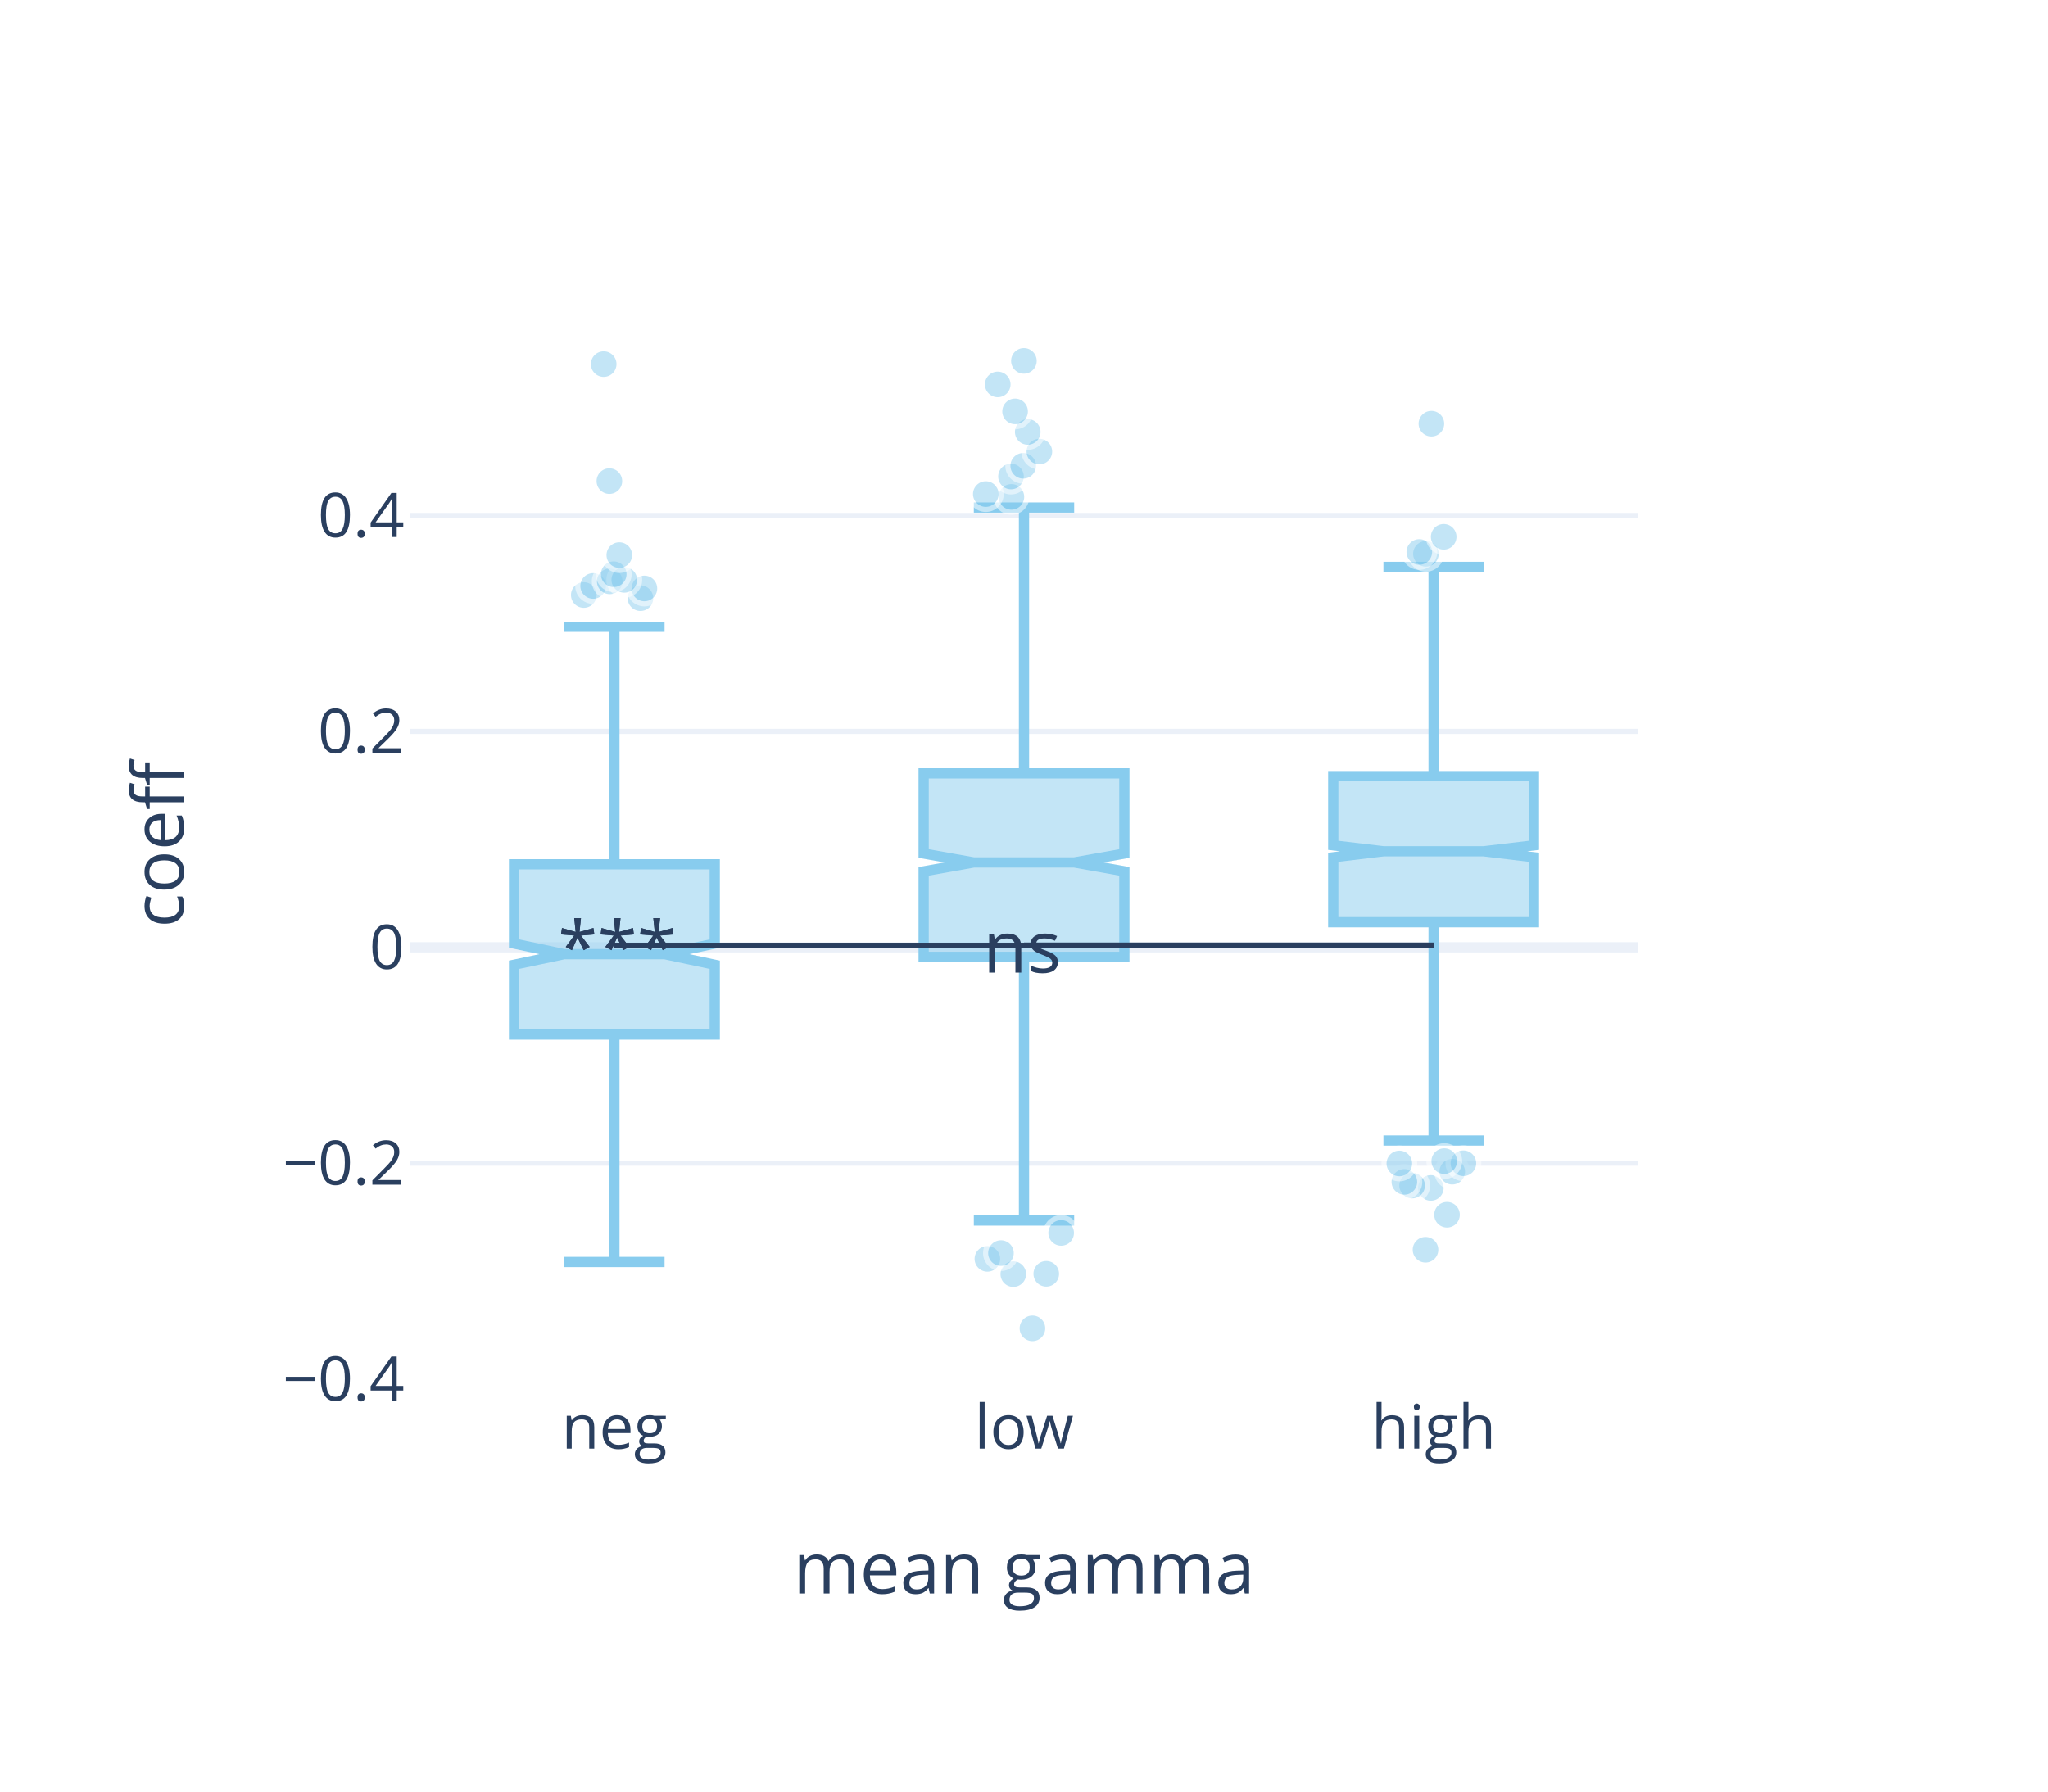
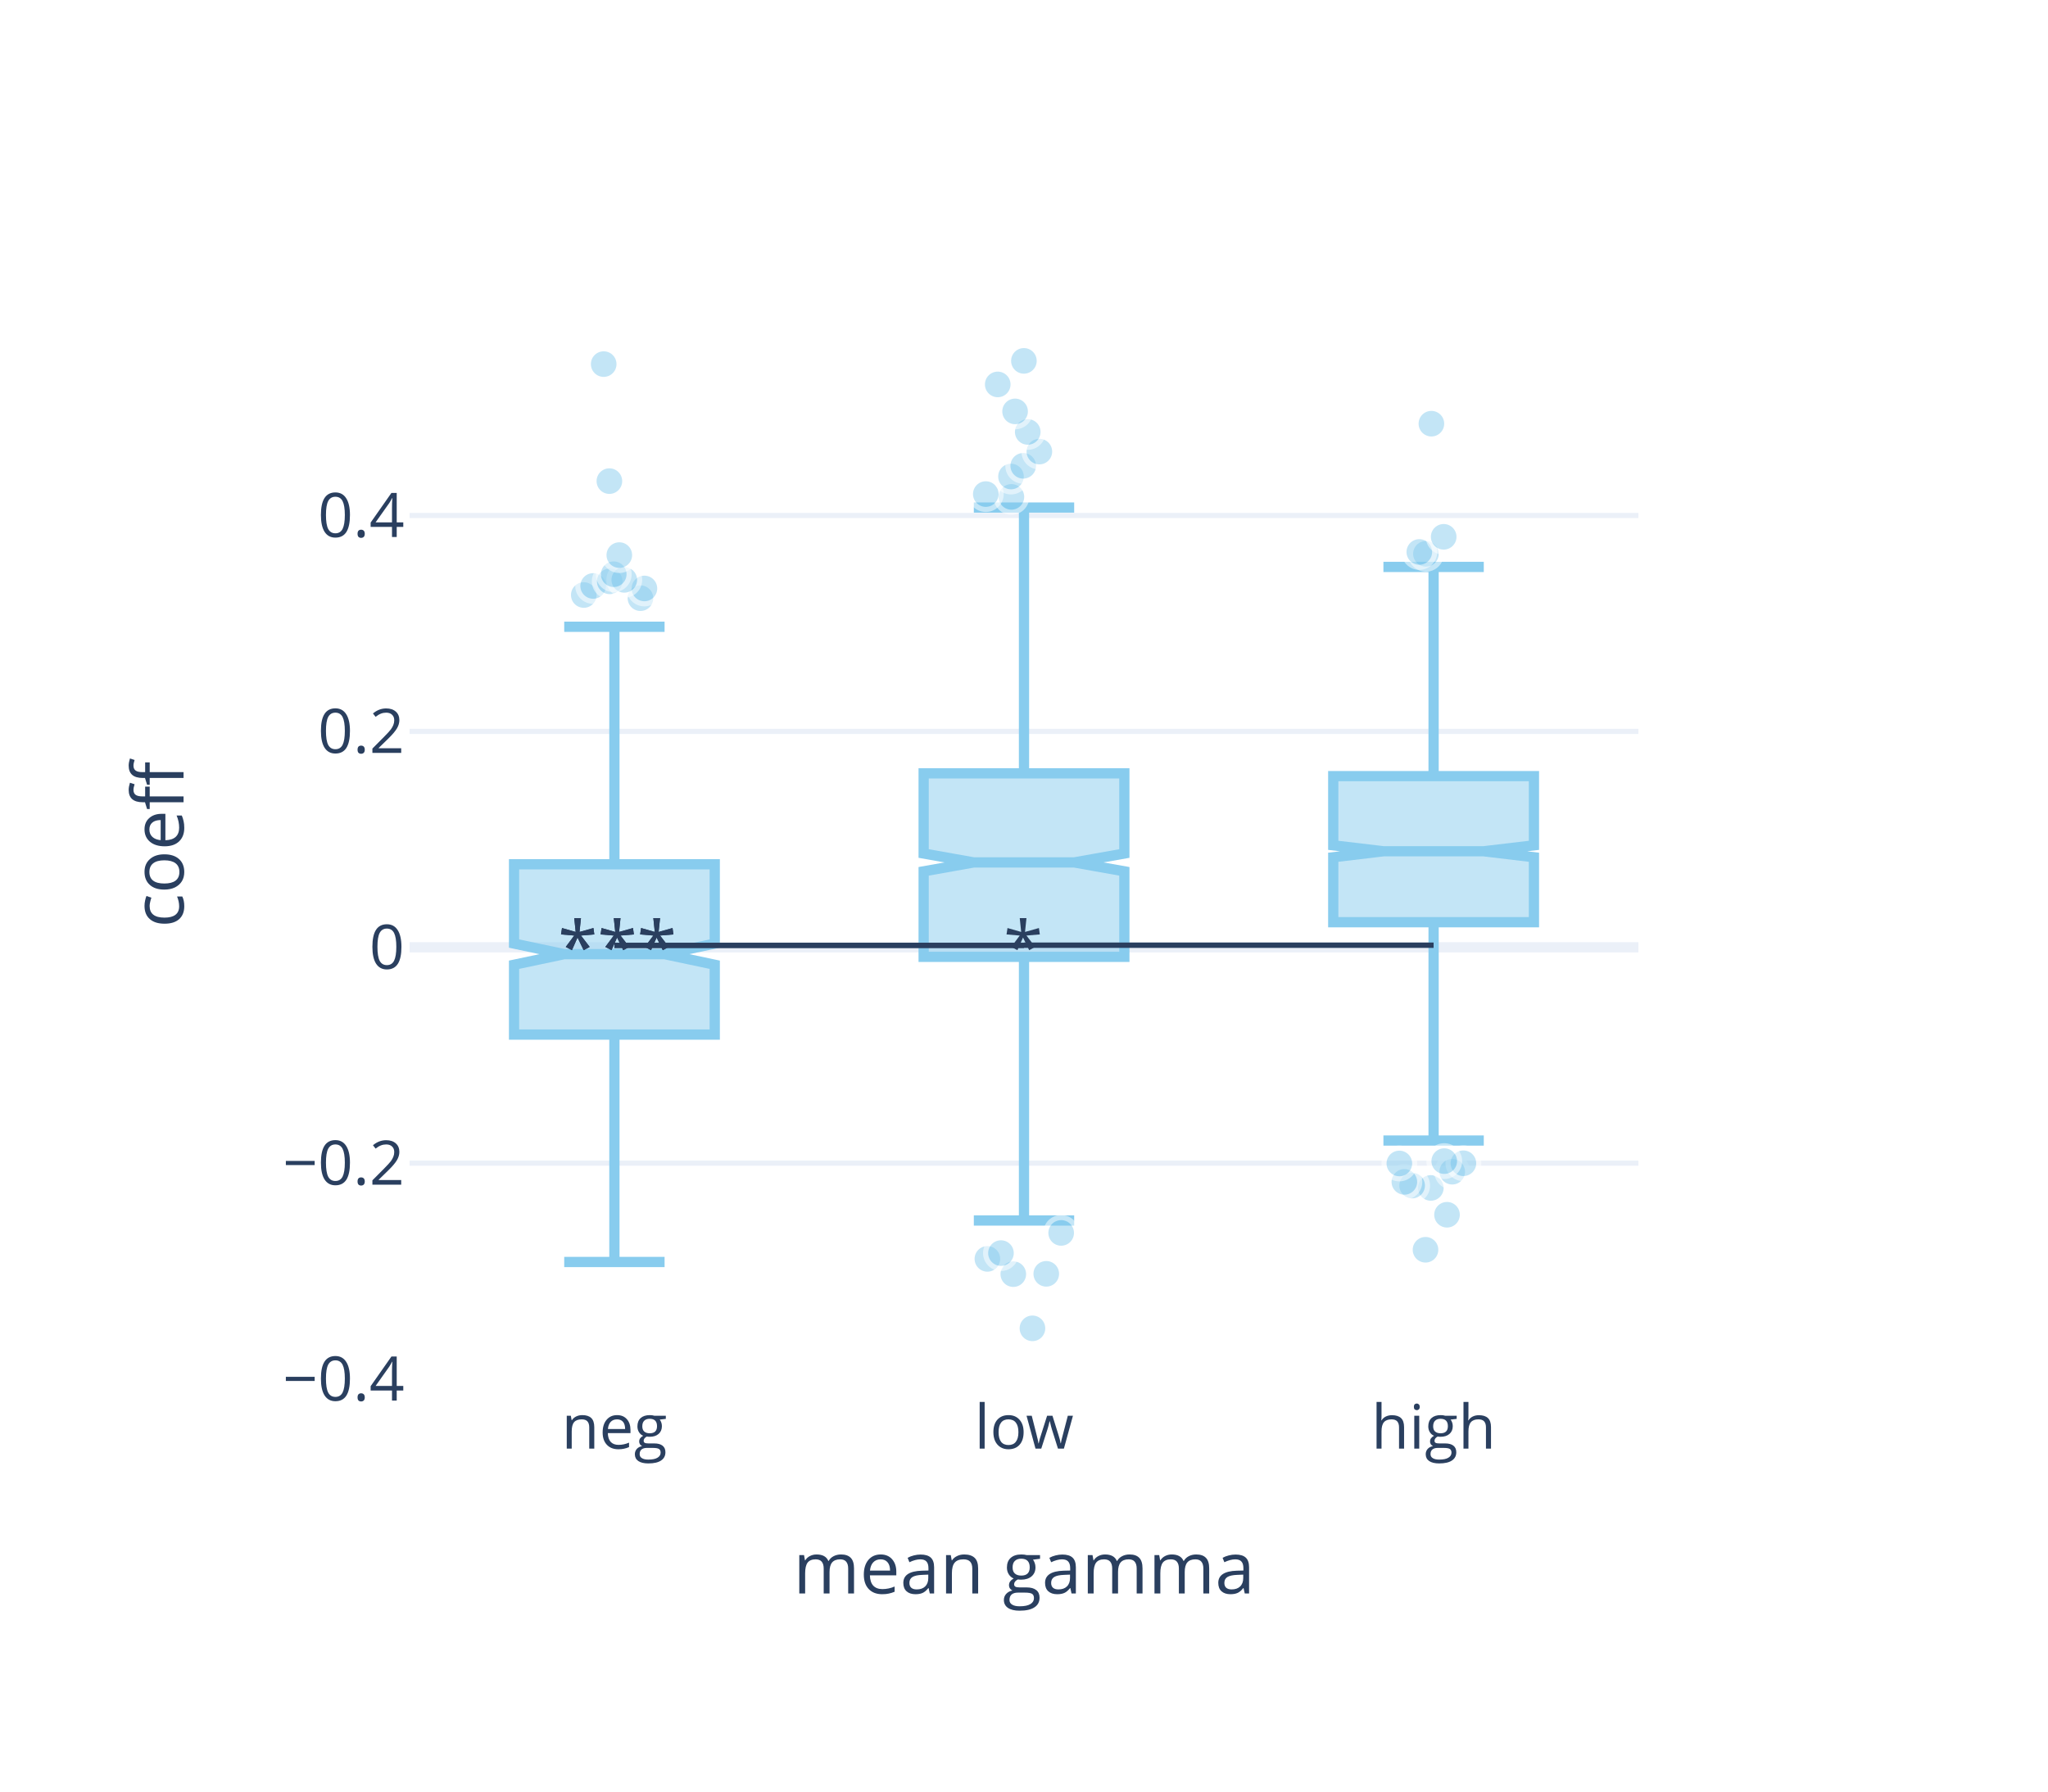
<svg xmlns="http://www.w3.org/2000/svg" class="main-svg" width="400" height="350" style="" viewBox="0 0 400 350">
  <rect x="0" y="0" width="400" height="350" style="fill: rgb(255, 255, 255); fill-opacity: 1;" />
-   <defs id="defs-655b40">
+   <defs id="defs-3f3468">
    <g class="clips">
-       <clipPath id="clip655b40xyplot" class="plotclip">
+       <clipPath id="clip3f3468xyplot" class="plotclip">
        <rect width="240" height="210" />
      </clipPath>
-       <clipPath class="axesclip" id="clip655b40x">
+       <clipPath class="axesclip" id="clip3f3468x">
        <rect x="80" y="0" width="240" height="350" />
      </clipPath>
-       <clipPath class="axesclip" id="clip655b40y">
+       <clipPath class="axesclip" id="clip3f3468y">
        <rect x="0" y="60" width="400" height="210" />
      </clipPath>
-       <clipPath class="axesclip" id="clip655b40xy">
+       <clipPath class="axesclip" id="clip3f3468xy">
        <rect x="80" y="60" width="240" height="210" />
      </clipPath>
    </g>
    <g class="gradients" />
    <g class="patterns" />
  </defs>
  <g class="bglayer" />
  <g class="layer-below">
    <g class="imagelayer" />
    <g class="shapelayer" />
  </g>
  <g class="cartesianlayer">
    <g class="subplot xy">
      <g class="layer-subplot">
        <g class="shapelayer" />
        <g class="imagelayer" />
      </g>
      <g class="minor-gridlayer">
        <g class="x" />
        <g class="y" />
      </g>
      <g class="gridlayer">
        <g class="x" />
        <g class="y">
          <path class="ygrid crisp" transform="translate(0,227.23)" d="M80,0h240" style="stroke: rgb(235, 240, 248); stroke-opacity: 1; stroke-width: 1px;" />
          <path class="ygrid crisp" transform="translate(0,142.88)" d="M80,0h240" style="stroke: rgb(235, 240, 248); stroke-opacity: 1; stroke-width: 1px;" />
          <path class="ygrid crisp" transform="translate(0,100.7)" d="M80,0h240" style="stroke: rgb(235, 240, 248); stroke-opacity: 1; stroke-width: 1px;" />
        </g>
      </g>
      <g class="zerolinelayer">
        <path class="yzl zl crisp" transform="translate(0,185.06)" d="M80,0h240" style="stroke: rgb(235, 240, 248); stroke-opacity: 1; stroke-width: 2px;" />
      </g>
      <g class="layer-between">
        <g class="shapelayer" />
        <g class="imagelayer" />
      </g>
      <path class="xlines-below" />
      <path class="ylines-below" />
      <g class="overlines-below" />
      <g class="xaxislayer-below" />
      <g class="yaxislayer-below" />
      <g class="overaxes-below" />
      <g class="overplot">
-         <g class="xy" transform="translate(80,60)" clip-path="url(#clip655b40xyplot)">
+         <g class="xy" transform="translate(80,60)" clip-path="url(#clip3f3468xyplot)">
          <g class="boxlayer mlayer">
            <g class="trace boxes" style="opacity: 1;">
              <path class="box" d="M30.2,126.4H49.8M20.4,142.11H59.6V128.47L49.8,126.4L59.6,124.33V108.84H20.4V124.33L30.2,126.4L20.4,128.47ZM40,142.11V186.54M40,108.84V62.44M30.2,186.54H49.8M30.2,62.44H49.8" style="vector-effect: none; stroke-width: 2px; stroke: rgb(136, 204, 238); stroke-opacity: 1; fill: rgb(136, 204, 238); fill-opacity: 0.5;" />
              <path class="box" d="M110.2,108.48H129.8M100.4,126.93H139.6V110.22L129.8,108.48L139.6,106.74V91.08H100.4V106.74L110.2,108.48L100.4,110.22ZM120,126.93V178.43M120,91.08V39.15M110.2,178.43H129.8M110.2,39.15H129.8" style="vector-effect: none; stroke-width: 2px; stroke: rgb(136, 204, 238); stroke-opacity: 1; fill: rgb(136, 204, 238); fill-opacity: 0.5;" />
              <path class="box" d="M190.2,106.3H209.8M180.4,120.16H219.6V107.47L209.8,106.3L219.6,105.14V91.62H180.4V105.14L190.2,106.3L180.4,107.47ZM200,120.16V162.81M200,91.62V50.75M190.2,162.81H209.8M190.2,50.75H209.8" style="vector-effect: none; stroke-width: 2px; stroke: rgb(136, 204, 238); stroke-opacity: 1; fill: rgb(136, 204, 238); fill-opacity: 0.5;" />
              <g class="points">
                <path class="point" transform="translate(45.09,56.86)" d="M3,0A3,3 0 1,1 0,-3A3,3 0 0,1 3,0Z" style="opacity: 0.5; stroke-width: 1px; fill: rgb(136, 204, 238); fill-opacity: 1; stroke: rgb(255, 255, 255); stroke-opacity: 1;" />
                <path class="point" transform="translate(34.02,56.24)" d="M3,0A3,3 0 1,1 0,-3A3,3 0 0,1 3,0Z" style="opacity: 0.5; stroke-width: 1px; fill: rgb(136, 204, 238); fill-opacity: 1; stroke: rgb(255, 255, 255); stroke-opacity: 1;" />
                <path class="point" transform="translate(45.86,54.96)" d="M3,0A3,3 0 1,1 0,-3A3,3 0 0,1 3,0Z" style="opacity: 0.5; stroke-width: 1px; fill: rgb(136, 204, 238); fill-opacity: 1; stroke: rgb(255, 255, 255); stroke-opacity: 1;" />
                <path class="point" transform="translate(35.85,54.47)" d="M3,0A3,3 0 1,1 0,-3A3,3 0 0,1 3,0Z" style="opacity: 0.5; stroke-width: 1px; fill: rgb(136, 204, 238); fill-opacity: 1; stroke: rgb(255, 255, 255); stroke-opacity: 1;" />
                <path class="point" transform="translate(39.09,53.57)" d="M3,0A3,3 0 1,1 0,-3A3,3 0 0,1 3,0Z" style="opacity: 0.5; stroke-width: 1px; fill: rgb(136, 204, 238); fill-opacity: 1; stroke: rgb(255, 255, 255); stroke-opacity: 1;" />
                <path class="point" transform="translate(41.93,53.28)" d="M3,0A3,3 0 1,1 0,-3A3,3 0 0,1 3,0Z" style="opacity: 0.5; stroke-width: 1px; fill: rgb(136, 204, 238); fill-opacity: 1; stroke: rgb(255, 255, 255); stroke-opacity: 1;" />
                <path class="point" transform="translate(39.87,52.18)" d="M3,0A3,3 0 1,1 0,-3A3,3 0 0,1 3,0Z" style="opacity: 0.5; stroke-width: 1px; fill: rgb(136, 204, 238); fill-opacity: 1; stroke: rgb(255, 255, 255); stroke-opacity: 1;" />
                <path class="point" transform="translate(40.96,48.44)" d="M3,0A3,3 0 1,1 0,-3A3,3 0 0,1 3,0Z" style="opacity: 0.5; stroke-width: 1px; fill: rgb(136, 204, 238); fill-opacity: 1; stroke: rgb(255, 255, 255); stroke-opacity: 1;" />
                <path class="point" transform="translate(39.02,33.99)" d="M3,0A3,3 0 1,1 0,-3A3,3 0 0,1 3,0Z" style="opacity: 0.5; stroke-width: 1px; fill: rgb(136, 204, 238); fill-opacity: 1; stroke: rgb(255, 255, 255); stroke-opacity: 1;" />
                <path class="point" transform="translate(37.91,11.13)" d="M3,0A3,3 0 1,1 0,-3A3,3 0 0,1 3,0Z" style="opacity: 0.5; stroke-width: 1px; fill: rgb(136, 204, 238); fill-opacity: 1; stroke: rgb(255, 255, 255); stroke-opacity: 1;" />
              </g>
              <g class="points">
                <path class="point" transform="translate(121.65,199.5)" d="M3,0A3,3 0 1,1 0,-3A3,3 0 0,1 3,0Z" style="opacity: 0.5; stroke-width: 1px; fill: rgb(136, 204, 238); fill-opacity: 1; stroke: rgb(255, 255, 255); stroke-opacity: 1;" />
                <path class="point" transform="translate(117.91,188.91)" d="M3,0A3,3 0 1,1 0,-3A3,3 0 0,1 3,0Z" style="opacity: 0.5; stroke-width: 1px; fill: rgb(136, 204, 238); fill-opacity: 1; stroke: rgb(255, 255, 255); stroke-opacity: 1;" />
                <path class="point" transform="translate(124.35,188.85)" d="M3,0A3,3 0 1,1 0,-3A3,3 0 0,1 3,0Z" style="opacity: 0.5; stroke-width: 1px; fill: rgb(136, 204, 238); fill-opacity: 1; stroke: rgb(255, 255, 255); stroke-opacity: 1;" />
                <path class="point" transform="translate(112.85,185.93)" d="M3,0A3,3 0 1,1 0,-3A3,3 0 0,1 3,0Z" style="opacity: 0.5; stroke-width: 1px; fill: rgb(136, 204, 238); fill-opacity: 1; stroke: rgb(255, 255, 255); stroke-opacity: 1;" />
                <path class="point" transform="translate(115.5,184.8)" d="M3,0A3,3 0 1,1 0,-3A3,3 0 0,1 3,0Z" style="opacity: 0.5; stroke-width: 1px; fill: rgb(136, 204, 238); fill-opacity: 1; stroke: rgb(255, 255, 255); stroke-opacity: 1;" />
                <path class="point" transform="translate(127.26,180.86)" d="M3,0A3,3 0 1,1 0,-3A3,3 0 0,1 3,0Z" style="opacity: 0.5; stroke-width: 1px; fill: rgb(136, 204, 238); fill-opacity: 1; stroke: rgb(255, 255, 255); stroke-opacity: 1;" />
                <path class="point" transform="translate(117.54,37.07)" d="M3,0A3,3 0 1,1 0,-3A3,3 0 0,1 3,0Z" style="opacity: 0.5; stroke-width: 1px; fill: rgb(136, 204, 238); fill-opacity: 1; stroke: rgb(255, 255, 255); stroke-opacity: 1;" />
                <path class="point" transform="translate(112.54,36.52)" d="M3,0A3,3 0 1,1 0,-3A3,3 0 0,1 3,0Z" style="opacity: 0.5; stroke-width: 1px; fill: rgb(136, 204, 238); fill-opacity: 1; stroke: rgb(255, 255, 255); stroke-opacity: 1;" />
                <path class="point" transform="translate(117.46,33.09)" d="M3,0A3,3 0 1,1 0,-3A3,3 0 0,1 3,0Z" style="opacity: 0.5; stroke-width: 1px; fill: rgb(136, 204, 238); fill-opacity: 1; stroke: rgb(255, 255, 255); stroke-opacity: 1;" />
                <path class="point" transform="translate(119.85,31)" d="M3,0A3,3 0 1,1 0,-3A3,3 0 0,1 3,0Z" style="opacity: 0.5; stroke-width: 1px; fill: rgb(136, 204, 238); fill-opacity: 1; stroke: rgb(255, 255, 255); stroke-opacity: 1;" />
                <path class="point" transform="translate(123,28.22)" d="M3,0A3,3 0 1,1 0,-3A3,3 0 0,1 3,0Z" style="opacity: 0.5; stroke-width: 1px; fill: rgb(136, 204, 238); fill-opacity: 1; stroke: rgb(255, 255, 255); stroke-opacity: 1;" />
                <path class="point" transform="translate(120.73,24.38)" d="M3,0A3,3 0 1,1 0,-3A3,3 0 0,1 3,0Z" style="opacity: 0.5; stroke-width: 1px; fill: rgb(136, 204, 238); fill-opacity: 1; stroke: rgb(255, 255, 255); stroke-opacity: 1;" />
                <path class="point" transform="translate(118.26,20.37)" d="M3,0A3,3 0 1,1 0,-3A3,3 0 0,1 3,0Z" style="opacity: 0.5; stroke-width: 1px; fill: rgb(136, 204, 238); fill-opacity: 1; stroke: rgb(255, 255, 255); stroke-opacity: 1;" />
                <path class="point" transform="translate(114.87,15.1)" d="M3,0A3,3 0 1,1 0,-3A3,3 0 0,1 3,0Z" style="opacity: 0.5; stroke-width: 1px; fill: rgb(136, 204, 238); fill-opacity: 1; stroke: rgb(255, 255, 255); stroke-opacity: 1;" />
                <path class="point" transform="translate(119.98,10.5)" d="M3,0A3,3 0 1,1 0,-3A3,3 0 0,1 3,0Z" style="opacity: 0.5; stroke-width: 1px; fill: rgb(136, 204, 238); fill-opacity: 1; stroke: rgb(255, 255, 255); stroke-opacity: 1;" />
              </g>
              <g class="points">
                <path class="point" transform="translate(198.42,184.15)" d="M3,0A3,3 0 1,1 0,-3A3,3 0 0,1 3,0Z" style="opacity: 0.5; stroke-width: 1px; fill: rgb(136, 204, 238); fill-opacity: 1; stroke: rgb(255, 255, 255); stroke-opacity: 1;" />
                <path class="point" transform="translate(202.62,177.31)" d="M3,0A3,3 0 1,1 0,-3A3,3 0 0,1 3,0Z" style="opacity: 0.5; stroke-width: 1px; fill: rgb(136, 204, 238); fill-opacity: 1; stroke: rgb(255, 255, 255); stroke-opacity: 1;" />
                <path class="point" transform="translate(199.46,172.07)" d="M3,0A3,3 0 1,1 0,-3A3,3 0 0,1 3,0Z" style="opacity: 0.5; stroke-width: 1px; fill: rgb(136, 204, 238); fill-opacity: 1; stroke: rgb(255, 255, 255); stroke-opacity: 1;" />
                <path class="point" transform="translate(195.81,171.61)" d="M3,0A3,3 0 1,1 0,-3A3,3 0 0,1 3,0Z" style="opacity: 0.5; stroke-width: 1px; fill: rgb(136, 204, 238); fill-opacity: 1; stroke: rgb(255, 255, 255); stroke-opacity: 1;" />
                <path class="point" transform="translate(194.29,170.89)" d="M3,0A3,3 0 1,1 0,-3A3,3 0 0,1 3,0Z" style="opacity: 0.5; stroke-width: 1px; fill: rgb(136, 204, 238); fill-opacity: 1; stroke: rgb(255, 255, 255); stroke-opacity: 1;" />
                <path class="point" transform="translate(203.64,168.9)" d="M3,0A3,3 0 1,1 0,-3A3,3 0 0,1 3,0Z" style="opacity: 0.5; stroke-width: 1px; fill: rgb(136, 204, 238); fill-opacity: 1; stroke: rgb(255, 255, 255); stroke-opacity: 1;" />
                <path class="point" transform="translate(193.31,167.29)" d="M3,0A3,3 0 1,1 0,-3A3,3 0 0,1 3,0Z" style="opacity: 0.5; stroke-width: 1px; fill: rgb(136, 204, 238); fill-opacity: 1; stroke: rgb(255, 255, 255); stroke-opacity: 1;" />
                <path class="point" transform="translate(205.82,167.25)" d="M3,0A3,3 0 1,1 0,-3A3,3 0 0,1 3,0Z" style="opacity: 0.5; stroke-width: 1px; fill: rgb(136, 204, 238); fill-opacity: 1; stroke: rgb(255, 255, 255); stroke-opacity: 1;" />
                <path class="point" transform="translate(202.08,166.83)" d="M3,0A3,3 0 1,1 0,-3A3,3 0 0,1 3,0Z" style="opacity: 0.5; stroke-width: 1px; fill: rgb(136, 204, 238); fill-opacity: 1; stroke: rgb(255, 255, 255); stroke-opacity: 1;" />
                <path class="point" transform="translate(198.5,48.19)" d="M3,0A3,3 0 1,1 0,-3A3,3 0 0,1 3,0Z" style="opacity: 0.5; stroke-width: 1px; fill: rgb(136, 204, 238); fill-opacity: 1; stroke: rgb(255, 255, 255); stroke-opacity: 1;" />
                <path class="point" transform="translate(197.21,47.83)" d="M3,0A3,3 0 1,1 0,-3A3,3 0 0,1 3,0Z" style="opacity: 0.5; stroke-width: 1px; fill: rgb(136, 204, 238); fill-opacity: 1; stroke: rgb(255, 255, 255); stroke-opacity: 1;" />
                <path class="point" transform="translate(201.97,44.87)" d="M3,0A3,3 0 1,1 0,-3A3,3 0 0,1 3,0Z" style="opacity: 0.5; stroke-width: 1px; fill: rgb(136, 204, 238); fill-opacity: 1; stroke: rgb(255, 255, 255); stroke-opacity: 1;" />
                <path class="point" transform="translate(199.57,22.77)" d="M3,0A3,3 0 1,1 0,-3A3,3 0 0,1 3,0Z" style="opacity: 0.5; stroke-width: 1px; fill: rgb(136, 204, 238); fill-opacity: 1; stroke: rgb(255, 255, 255); stroke-opacity: 1;" />
              </g>
            </g>
          </g>
        </g>
      </g>
      <g class="zerolinelayer-above" />
      <path class="xlines-above crisp" d="M0,0" style="fill: none;" />
      <path class="ylines-above crisp" d="M0,0" style="fill: none;" />
      <g class="overlines-above" />
      <g class="xaxislayer-above">
        <g class="xtick">
          <text text-anchor="middle" x="0" y="283" transform="translate(120,0)" style="font-family: 'Open Sans', verdana, arial, sans-serif; font-size: 12px; fill: rgb(42, 63, 95); fill-opacity: 1; white-space: pre;">neg</text>
        </g>
        <g class="xtick">
          <text text-anchor="middle" x="0" y="283" transform="translate(200,0)" style="font-family: 'Open Sans', verdana, arial, sans-serif; font-size: 12px; fill: rgb(42, 63, 95); fill-opacity: 1; white-space: pre;">low</text>
        </g>
        <g class="xtick">
          <text text-anchor="middle" x="0" y="283" transform="translate(280,0)" style="font-family: 'Open Sans', verdana, arial, sans-serif; font-size: 12px; fill: rgb(42, 63, 95); fill-opacity: 1; white-space: pre;">high</text>
        </g>
      </g>
      <g class="yaxislayer-above">
        <g class="ytick">
          <text text-anchor="end" x="79" y="4.2" transform="translate(0,269.41)" style="font-family: 'Open Sans', verdana, arial, sans-serif; font-size: 12px; fill: rgb(42, 63, 95); fill-opacity: 1; white-space: pre;">−0.4</text>
        </g>
        <g class="ytick">
          <text text-anchor="end" x="79" y="4.2" style="font-family: 'Open Sans', verdana, arial, sans-serif; font-size: 12px; fill: rgb(42, 63, 95); fill-opacity: 1; white-space: pre;" transform="translate(0,227.23)">−0.2</text>
        </g>
        <g class="ytick">
          <text text-anchor="end" x="79" y="4.2" style="font-family: 'Open Sans', verdana, arial, sans-serif; font-size: 12px; fill: rgb(42, 63, 95); fill-opacity: 1; white-space: pre;" transform="translate(0,185.06)">0</text>
        </g>
        <g class="ytick">
          <text text-anchor="end" x="79" y="4.2" style="font-family: 'Open Sans', verdana, arial, sans-serif; font-size: 12px; fill: rgb(42, 63, 95); fill-opacity: 1; white-space: pre;" transform="translate(0,142.88)">0.2</text>
        </g>
        <g class="ytick">
          <text text-anchor="end" x="79" y="4.2" style="font-family: 'Open Sans', verdana, arial, sans-serif; font-size: 12px; fill: rgb(42, 63, 95); fill-opacity: 1; white-space: pre;" transform="translate(0,100.7)">0.4</text>
        </g>
      </g>
      <g class="overaxes-above" />
    </g>
  </g>
  <g class="polarlayer" />
  <g class="smithlayer" />
  <g class="ternarylayer" />
  <g class="geolayer" />
  <g class="funnelarealayer" />
  <g class="pielayer" />
  <g class="iciclelayer" />
  <g class="treemaplayer" />
  <g class="sunburstlayer" />
  <g class="glimages" />
-   <defs id="topdefs-655b40">
+   <defs id="topdefs-3f3468">
    <g class="clips" />
  </defs>
  <g class="layer-above">
    <g class="imagelayer" />
    <g class="shapelayer">
-       <g class="shape-group" data-index="0" clip-path="url(#clip655b40xy)">
+       <g class="shape-group" data-index="0" clip-path="url(#clip3f3468xy)">
        <path data-index="0" fill-rule="evenodd" d="M120,184.71L200,184.71" style="opacity: 1; stroke: rgb(42, 63, 95); stroke-opacity: 1; fill: rgb(0, 0, 0); fill-opacity: 0; stroke-width: 1px;" />
      </g>
-       <g class="shape-group" data-index="1" clip-path="url(#clip655b40xy)">
+       <g class="shape-group" data-index="1" clip-path="url(#clip3f3468xy)">
        <path data-index="1" fill-rule="evenodd" d="M120,184.67L280,184.67" style="opacity: 1; stroke: rgb(42, 63, 95); stroke-opacity: 1; fill: rgb(0, 0, 0); fill-opacity: 0; stroke-width: 1px;" />
      </g>
-       <g class="shape-group" data-index="2" clip-path="url(#clip655b40xy)">
+       <g class="shape-group" data-index="2" clip-path="url(#clip3f3468xy)">
        <path data-index="2" fill-rule="evenodd" d="M200,184.63L280,184.63" style="opacity: 1; stroke: rgb(42, 63, 95); stroke-opacity: 1; fill: rgb(0, 0, 0); fill-opacity: 0; stroke-width: 1px;" />
      </g>
    </g>
  </g>
  <g class="infolayer">
    <g class="g-gtitle" />
    <g class="g-xtitle">
      <text class="xtitle" x="200" y="311.3" text-anchor="middle" style="opacity: 1; font-family: 'Open Sans', verdana, arial, sans-serif; font-size: 14px; fill: rgb(42, 63, 95); fill-opacity: 1; white-space: pre;">mean gamma</text>
    </g>
    <g class="g-ytitle">
      <text class="ytitle" transform="rotate(-90,35.85,165)" x="35.85" y="165" text-anchor="middle" style="opacity: 1; font-family: 'Open Sans', verdana, arial, sans-serif; font-size: 14px; fill: rgb(42, 63, 95); fill-opacity: 1; white-space: pre;">coeff</text>
    </g>
    <g class="annotation" data-index="0" style="opacity: 1;">
      <g class="annotation-text-g" transform="rotate(0,120,184.7)">
        <g class="cursor-pointer" transform="translate(107,173)">
          <rect class="bg" x="0.5" y="0.5" width="26" height="22" style="stroke-width: 1px; stroke: rgb(0, 0, 0); stroke-opacity: 0; fill: rgb(0, 0, 0); fill-opacity: 0;" />
          <text class="annotation-text" text-anchor="middle" x="13.57" y="17" style="font-family: 'Open Sans', verdana, arial, sans-serif; font-size: 14px; fill: rgb(42, 63, 95); fill-opacity: 1; white-space: pre;">***</text>
        </g>
      </g>
    </g>
    <g class="annotation" data-index="1" style="opacity: 1;">
      <g class="annotation-text-g" transform="rotate(0,120,184.66)">
        <g class="cursor-pointer" transform="translate(107,173)">
          <rect class="bg" x="0.5" y="0.5" width="26" height="22" style="stroke-width: 1px; stroke: rgb(0, 0, 0); stroke-opacity: 0; fill: rgb(0, 0, 0); fill-opacity: 0;" />
          <text class="annotation-text" text-anchor="middle" x="13.57" y="17" style="font-family: 'Open Sans', verdana, arial, sans-serif; font-size: 14px; fill: rgb(42, 63, 95); fill-opacity: 1; white-space: pre;">***</text>
        </g>
      </g>
    </g>
    <g class="annotation" data-index="2" style="opacity: 1;">
      <g class="annotation-text-g" transform="rotate(0,200,184.61)">
-         <g class="cursor-pointer" transform="translate(190,173)">
-           <rect class="bg" x="0.5" y="0.5" width="19" height="22" style="stroke-width: 1px; stroke: rgb(0, 0, 0); stroke-opacity: 0; fill: rgb(0, 0, 0); fill-opacity: 0;" />
-           <text class="annotation-text" text-anchor="middle" x="9.633" y="17" style="font-family: 'Open Sans', verdana, arial, sans-serif; font-size: 14px; fill: rgb(42, 63, 95); fill-opacity: 1; white-space: pre;">ns</text>
+         <g class="cursor-pointer" transform="translate(194,173)">
+           <rect class="bg" x="0.5" y="0.5" width="11" height="22" style="stroke-width: 1px; stroke: rgb(0, 0, 0); stroke-opacity: 0; fill: rgb(0, 0, 0); fill-opacity: 0;" />
+           <text class="annotation-text" text-anchor="middle" x="5.859" y="17" style="font-family: 'Open Sans', verdana, arial, sans-serif; font-size: 14px; fill: rgb(42, 63, 95); fill-opacity: 1; white-space: pre;">*</text>
        </g>
      </g>
    </g>
  </g>
</svg>
